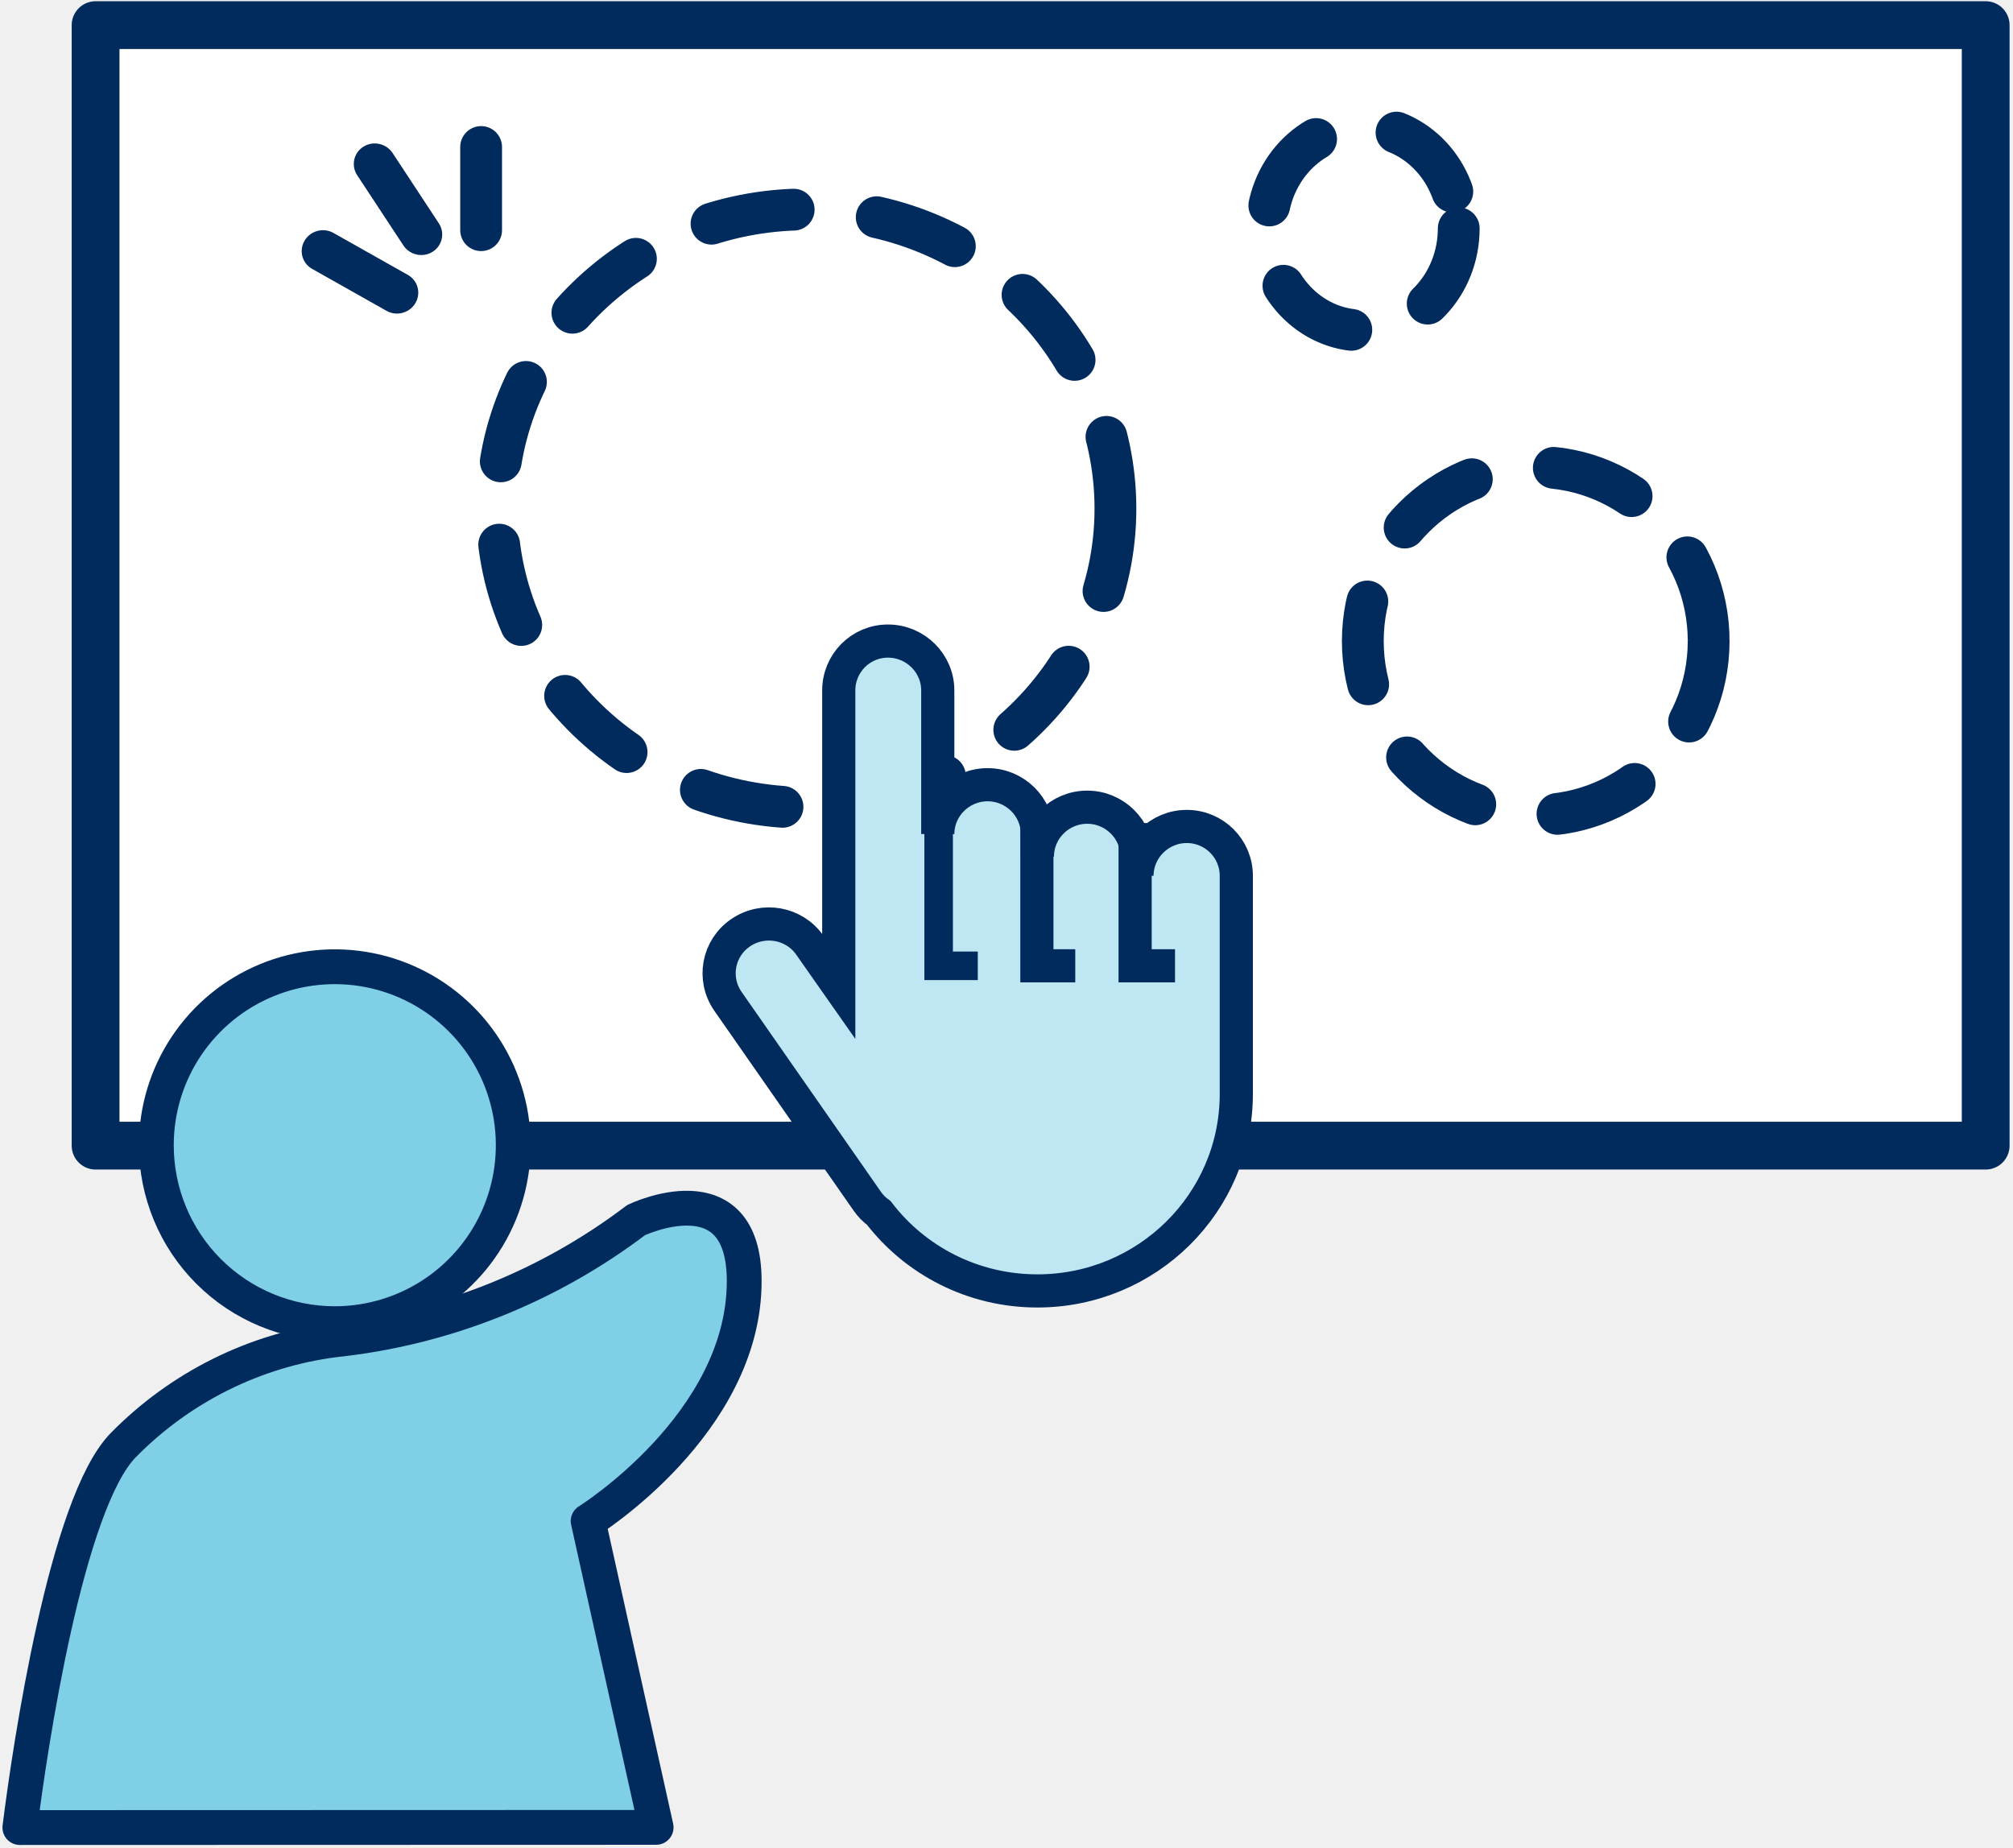
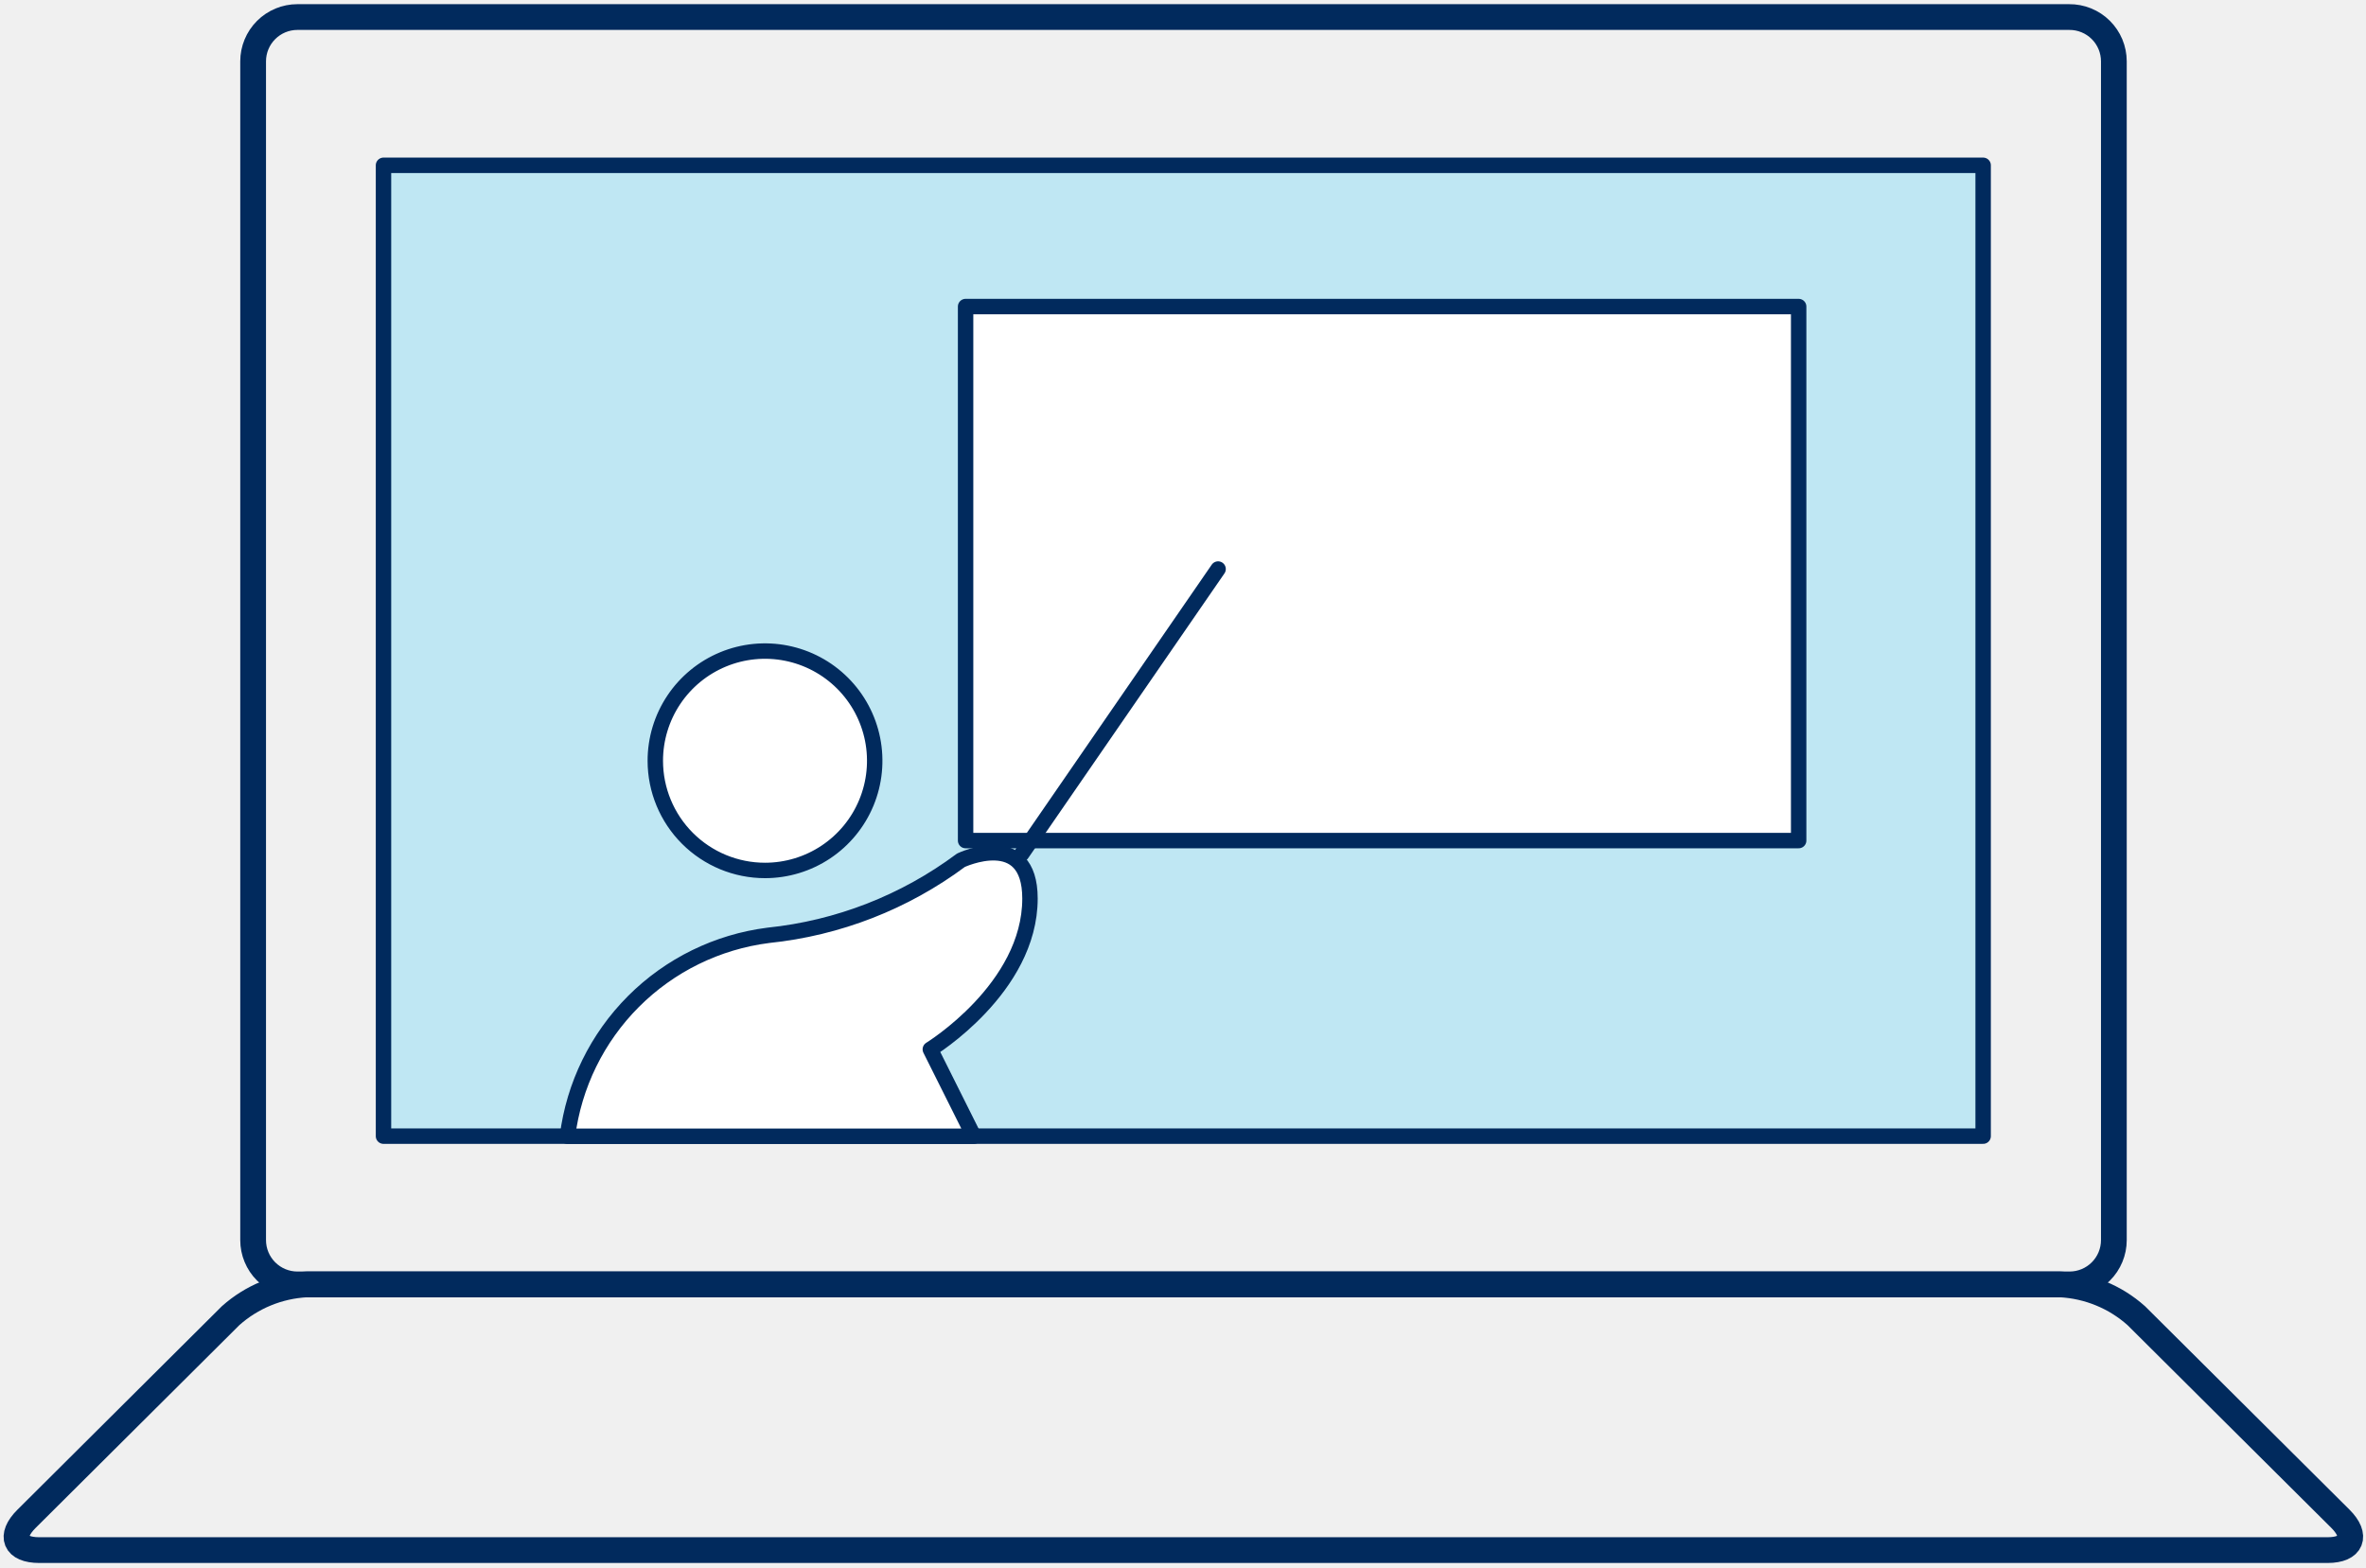
- <svg xmlns="http://www.w3.org/2000/svg" width="170" height="156" viewBox="0 0 170 156" fill="none">
-   <path d="M167.693 2.122H8.073V96.747H167.693V2.122Z" fill="white" stroke="#012A5D" stroke-width="4.035" stroke-linejoin="round" />
-   <path d="M28.274 111.781C31.254 111.781 34.168 110.897 36.647 109.241C39.125 107.585 41.057 105.231 42.197 102.477C43.338 99.724 43.636 96.693 43.055 93.77C42.473 90.846 41.038 88.161 38.93 86.053C36.823 83.946 34.137 82.51 31.214 81.929C28.29 81.347 25.26 81.646 22.506 82.786C19.752 83.927 17.399 85.859 15.742 88.337C14.086 90.816 13.203 93.729 13.203 96.71C13.203 100.707 14.79 104.541 17.617 107.367C20.443 110.193 24.276 111.781 28.274 111.781Z" fill="#7FCFE7" stroke="#012A5D" stroke-width="2.94" stroke-linecap="round" stroke-linejoin="round" />
-   <path d="M1.678 154.334C2.534 147.476 5.609 126.918 10.418 122.03C15.228 117.142 21.499 114.018 28.246 113.149C37.48 112.171 46.283 108.676 53.724 103.033C53.724 103.033 62.849 98.654 62.849 108.189C62.849 120.251 49.669 128.452 49.669 128.452L55.411 154.319L1.678 154.334Z" fill="#7FCFE7" stroke="#012A5D" stroke-width="2.94" stroke-linecap="round" stroke-linejoin="round" />
-   <line x1="40.631" y1="19.438" x2="40.631" y2="12.414" stroke="#012A5D" stroke-width="3.529" stroke-linecap="round" />
-   <line x1="1.764" y1="-1.764" x2="8.862" y2="-1.764" transform="matrix(-0.549802 -0.835295 0.846908 -0.531739 38.0264 20.3252)" stroke="#012A5D" stroke-width="3.529" stroke-linecap="round" />
-   <line x1="1.764" y1="-1.764" x2="8.978" y2="-1.764" transform="matrix(-0.871061 -0.491175 0.508878 -0.860839 35.9771 24.0798)" stroke="#012A5D" stroke-width="3.529" stroke-linecap="round" />
-   <ellipse cx="68.084" cy="42.946" rx="26.115" ry="25.262" stroke="#012A5D" stroke-width="3.529" stroke-linecap="round" stroke-dasharray="7.06 7.06" />
-   <ellipse cx="129.694" cy="54.139" rx="14.603" ry="14.71" stroke="#012A5D" stroke-width="3.529" stroke-linecap="round" stroke-dasharray="7.06 7.06" />
-   <ellipse cx="115.091" cy="19.283" rx="8.101" ry="8.634" stroke="#012A5D" stroke-width="3.529" stroke-linecap="round" stroke-dasharray="7.06 7.06" />
-   <path d="M100.227 69.793C97.912 69.793 96.021 71.667 96.021 73.959V72.332C96.021 70.04 94.129 68.166 91.815 68.166C89.5 68.166 87.609 70.04 87.609 72.332V70.434C87.609 68.141 85.717 66.268 83.402 66.268C81.088 66.268 79.196 68.141 79.196 70.434V58.305C79.196 56.012 77.305 54.138 74.99 54.138C72.676 54.138 70.834 56.012 70.834 58.305V83.303L68.395 79.827C67.076 77.928 64.463 77.46 62.546 78.767C60.63 80.073 60.157 82.662 61.476 84.56L73.248 101.448C73.522 101.842 73.845 102.163 74.219 102.434C77.28 106.428 82.133 109.016 87.609 109.016C96.892 109.016 104.408 101.571 104.408 92.375V87.346V85.053V73.959C104.408 71.667 102.541 69.793 100.227 69.793Z" fill="#BFE7F3" stroke="#012A5D" stroke-width="2.8" stroke-miterlimit="10" />
-   <path d="M79.269 58.293V81.561H82.575" stroke="#012A5D" stroke-width="2.411" stroke-miterlimit="10" />
-   <path d="M87.566 68.015V81.561H90.807" stroke="#012A5D" stroke-width="2.8" stroke-miterlimit="10" />
-   <path d="M95.862 69.505V81.561H99.232" stroke="#012A5D" stroke-width="2.8" stroke-miterlimit="10" />
+ <svg xmlns="http://www.w3.org/2000/svg" width="554" height="367" viewBox="0 0 554 367" fill="none">
+   <path d="M484.489 3.992H69.643C66.892 3.992 64.253 5.085 62.308 7.031C60.362 8.976 59.27 11.614 59.27 14.366V290.403C59.27 293.154 60.362 295.793 62.308 297.738C64.253 299.684 66.892 300.777 69.643 300.777H484.588C487.339 300.777 489.978 299.684 491.923 297.738C493.869 295.793 494.961 293.154 494.961 290.403V14.366C494.962 12.995 494.69 11.638 494.163 10.373C493.635 9.108 492.862 7.96 491.888 6.995C490.915 6.031 489.759 5.269 488.489 4.753C487.219 4.238 485.86 3.979 484.489 3.992V3.992Z" stroke="#012A5D" stroke-width="6.03" stroke-linejoin="round" />
+   <path d="M266.701 300.778H482.413C489 301.121 495.273 303.7 500.196 308.089L548.034 355.689C551.985 359.641 550.701 363 545.01 363H9.198C3.507 363 2.144 359.72 6.195 355.689L54.012 308.089C58.935 303.7 65.209 301.121 71.796 300.778H266.701Z" stroke="#012A5D" stroke-width="6.03" stroke-linejoin="round" />
+   <path d="M464.353 38.711H89.796V266.061H464.353V38.711Z" fill="#BFE7F3" stroke="#012A5D" stroke-width="3.612" stroke-linejoin="round" />
+   <path d="M421.157 71.789H226.094V196.845H421.157V71.789Z" fill="white" stroke="#012A5D" stroke-width="3.612" stroke-linejoin="round" />
+   <path d="M179.128 203.84C184.208 203.84 189.174 202.334 193.398 199.511C197.623 196.689 200.915 192.677 202.859 187.983C204.803 183.289 205.312 178.125 204.321 173.142C203.33 168.159 200.883 163.582 197.291 159.99C193.699 156.397 189.122 153.951 184.139 152.96C179.156 151.969 173.991 152.477 169.297 154.421C164.604 156.366 160.592 159.658 157.769 163.882C154.947 168.106 153.44 173.073 153.44 178.153C153.44 184.966 156.147 191.499 160.964 196.317C165.781 201.134 172.315 203.84 179.128 203.84Z" fill="white" stroke="#012A5D" stroke-width="3.612" stroke-linecap="round" stroke-linejoin="round" />
+   <path d="M132.87 266.081C134.382 254.134 139.823 243.029 148.336 234.513C156.849 225.996 167.951 220.551 179.897 219.034C196.245 217.348 211.832 211.271 225.008 201.448C225.008 201.448 241.171 193.821 241.171 210.419C241.171 231.443 217.835 245.729 217.835 245.729L228.011 266.081H132.87Z" fill="white" stroke="#012A5D" stroke-width="3.612" stroke-linecap="round" stroke-linejoin="round" />
+   <path d="M239.236 199.965L285.216 133.258" stroke="#012A5D" stroke-width="3.612" stroke-linecap="round" stroke-linejoin="round" />
</svg>
